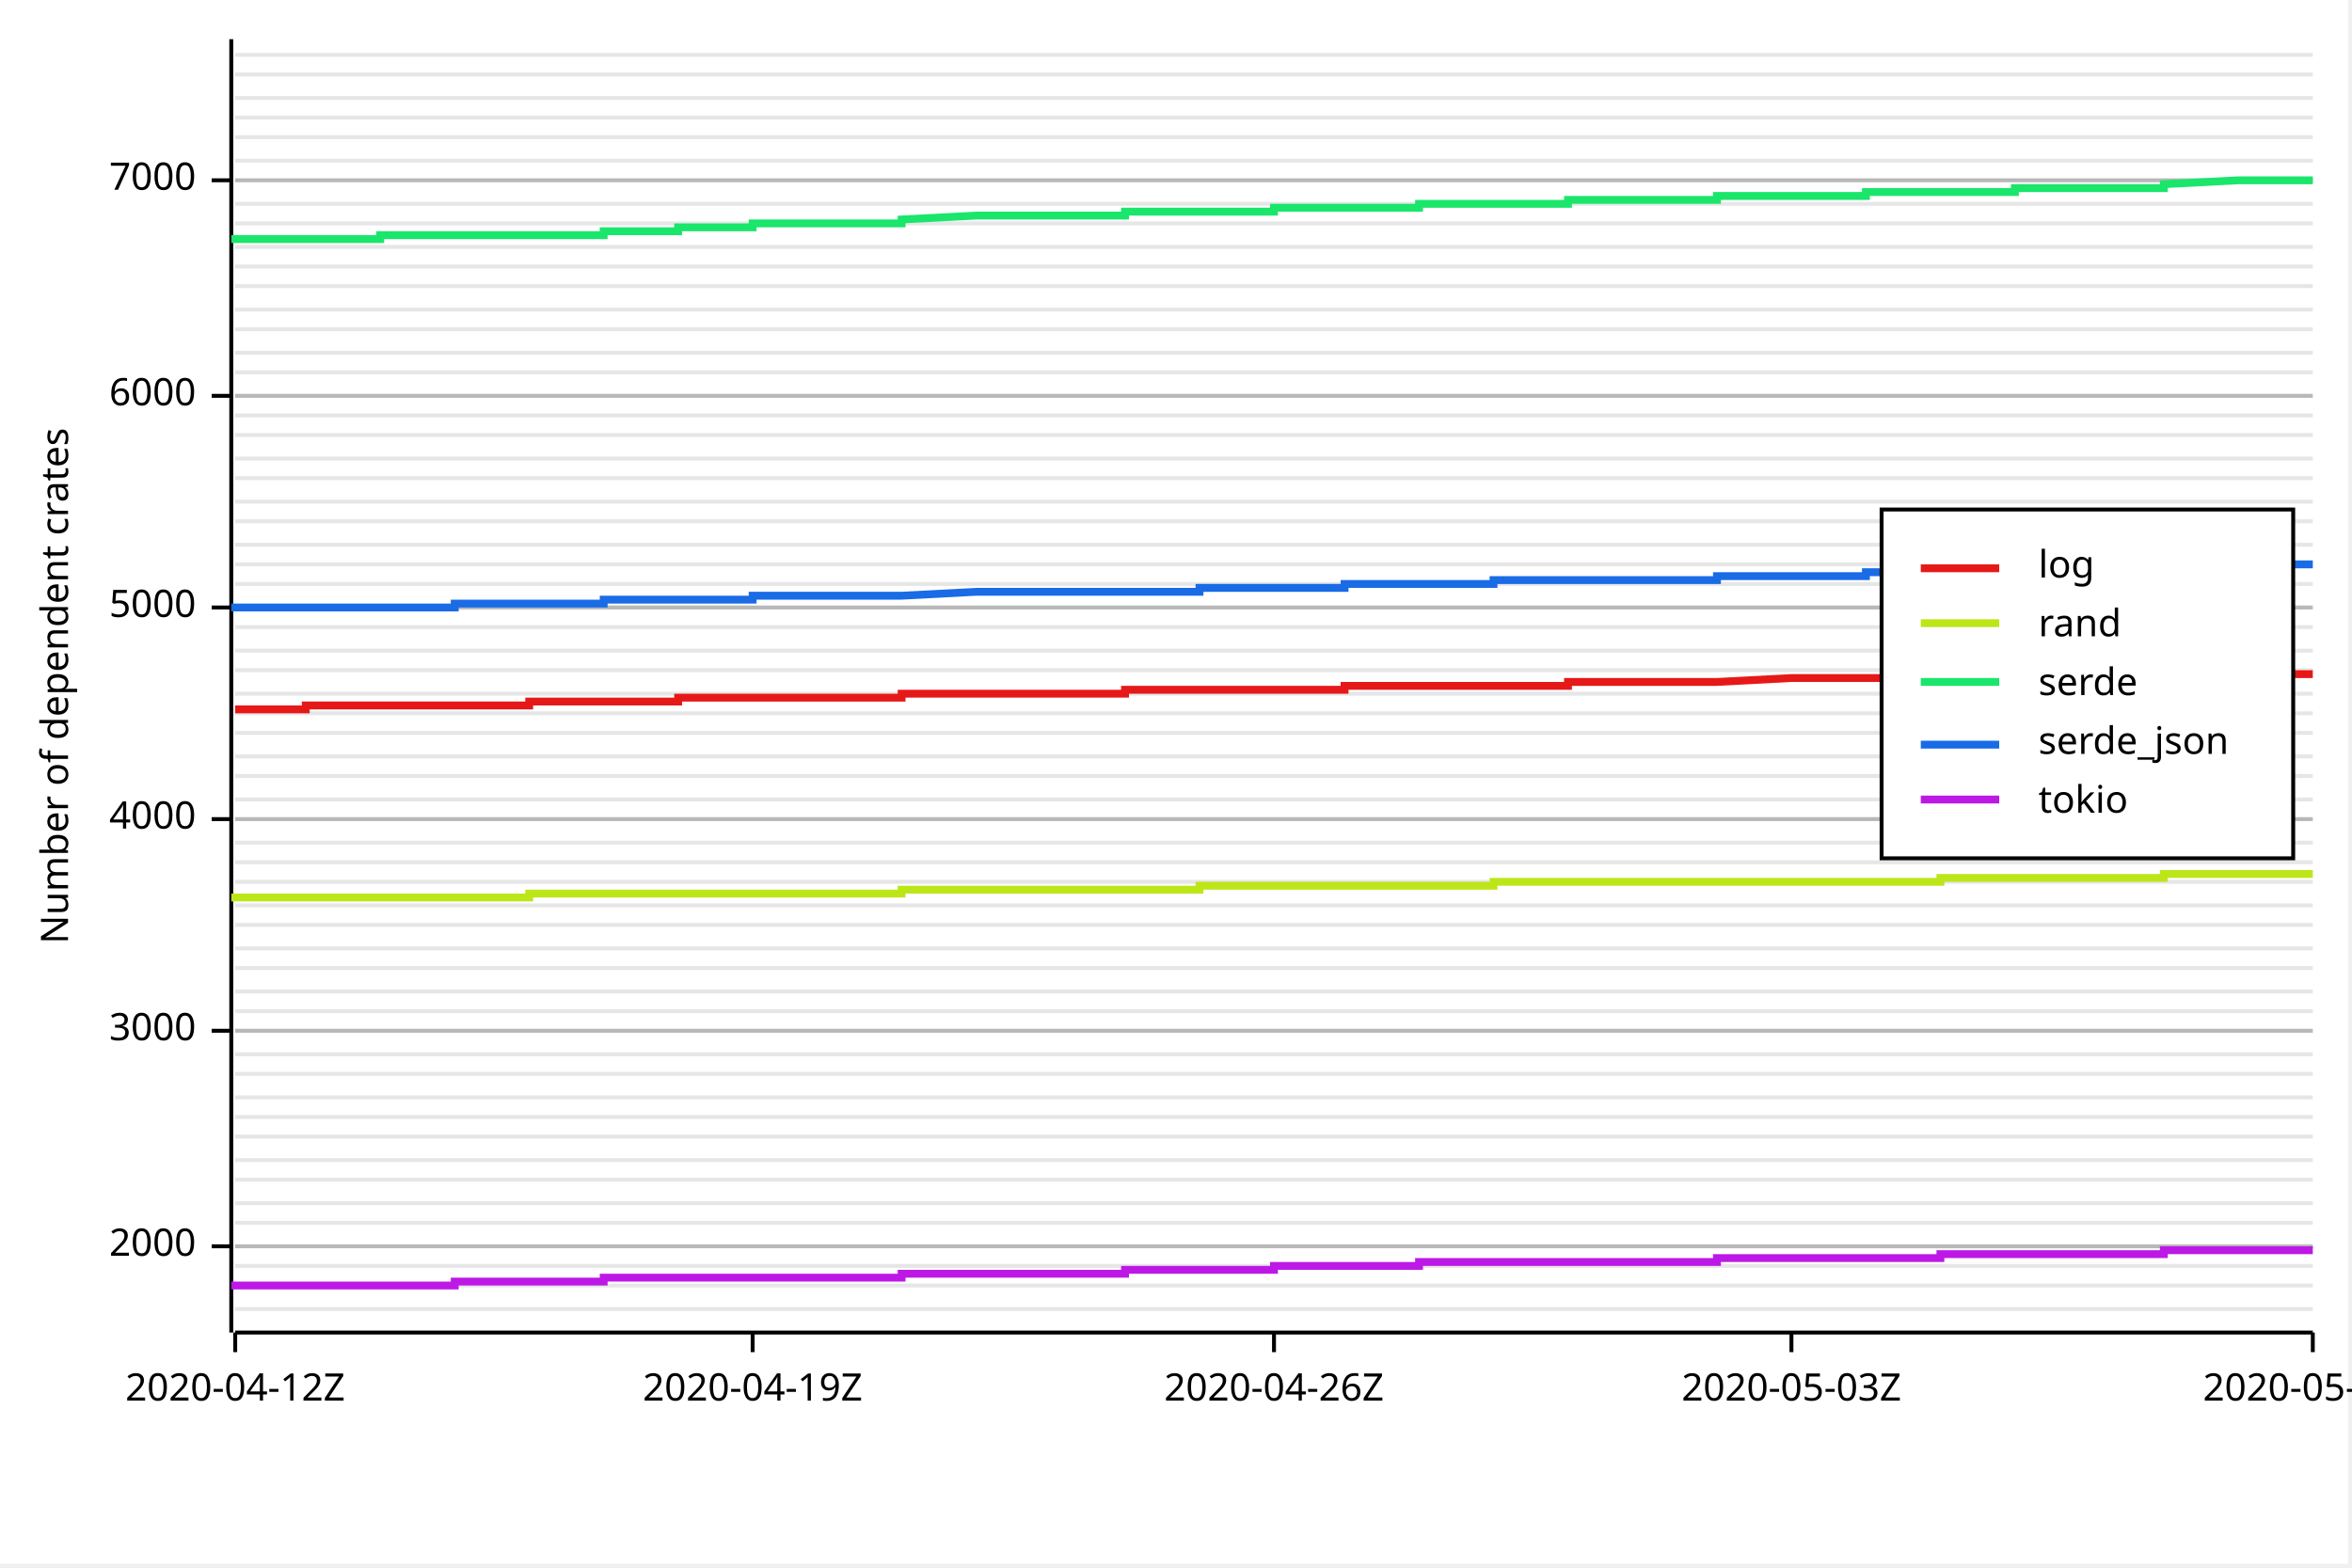
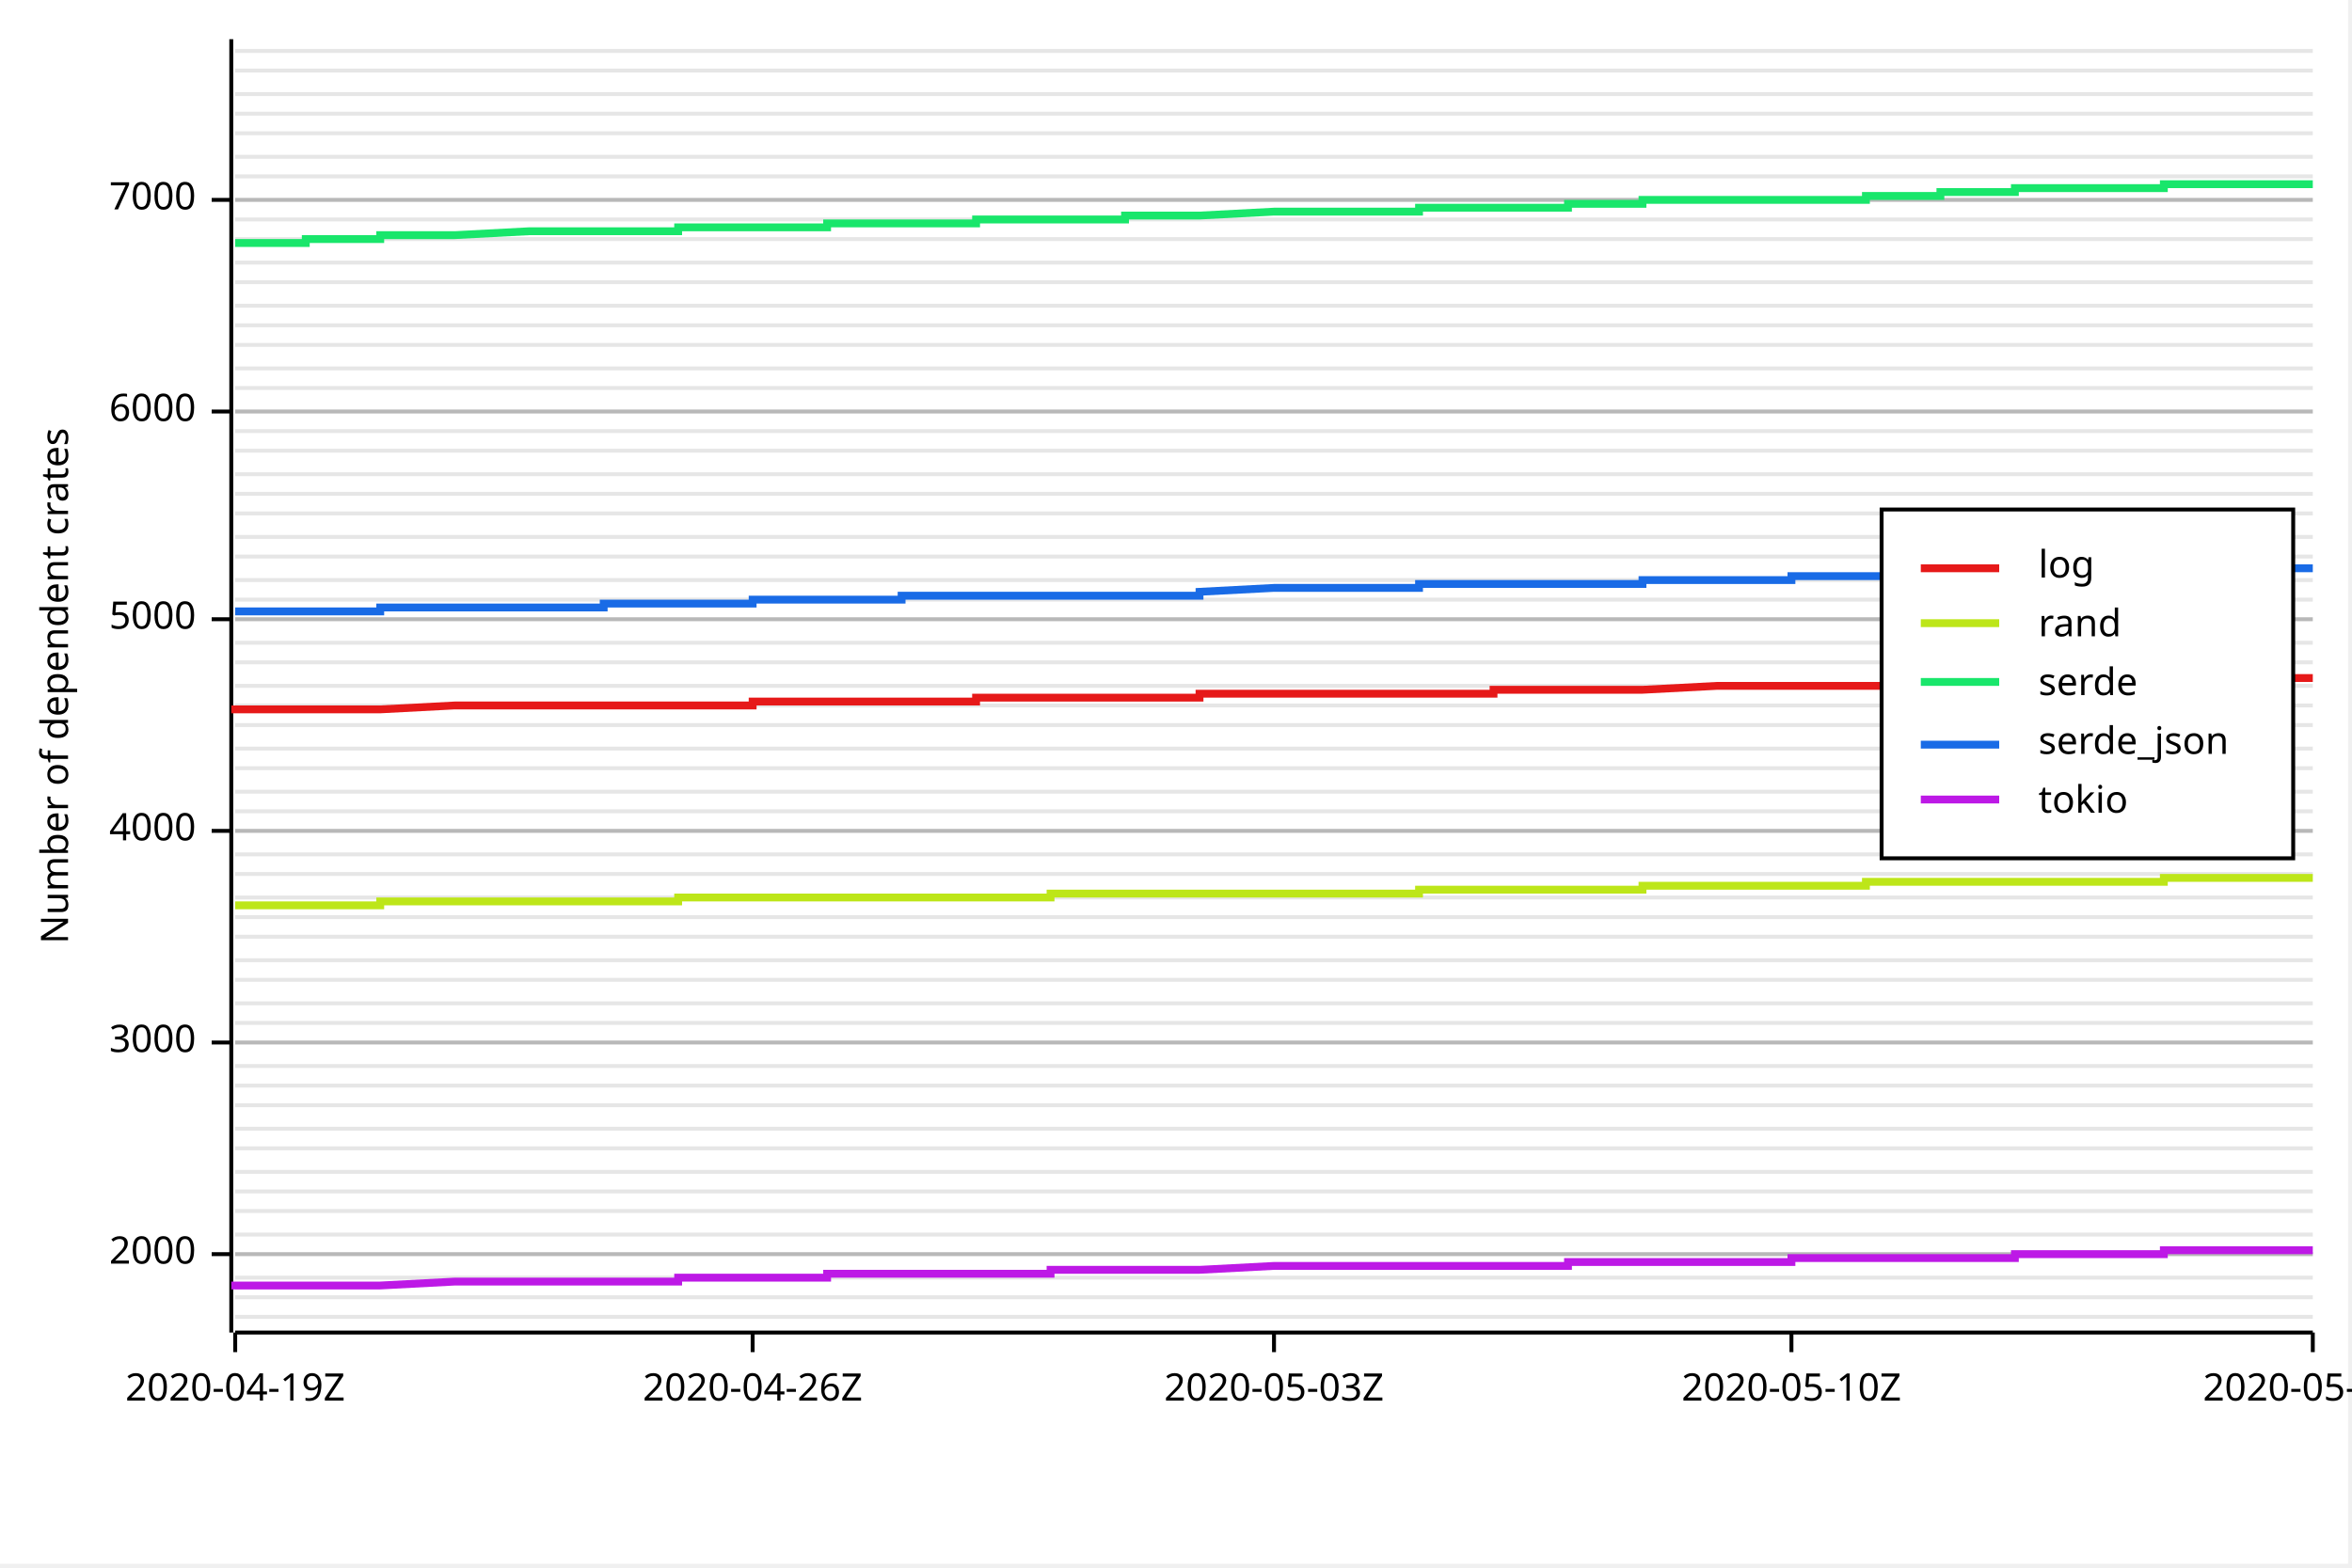
<svg xmlns="http://www.w3.org/2000/svg" width="600" height="400">
  <rect x="0" y="0" width="599" height="399" opacity="1" fill="#FFFFFF" stroke="none" />
-   <line opacity="0.1" stroke="#000000" stroke-width="1" x1="60" y1="334" x2="590" y2="334" />
-   <line opacity="0.1" stroke="#000000" stroke-width="1" x1="60" y1="328" x2="590" y2="328" />
-   <line opacity="0.1" stroke="#000000" stroke-width="1" x1="60" y1="323" x2="590" y2="323" />
-   <line opacity="0.1" stroke="#000000" stroke-width="1" x1="60" y1="318" x2="590" y2="318" />
-   <line opacity="0.1" stroke="#000000" stroke-width="1" x1="60" y1="312" x2="590" y2="312" />
-   <line opacity="0.1" stroke="#000000" stroke-width="1" x1="60" y1="307" x2="590" y2="307" />
-   <line opacity="0.1" stroke="#000000" stroke-width="1" x1="60" y1="301" x2="590" y2="301" />
-   <line opacity="0.1" stroke="#000000" stroke-width="1" x1="60" y1="296" x2="590" y2="296" />
-   <line opacity="0.1" stroke="#000000" stroke-width="1" x1="60" y1="290" x2="590" y2="290" />
-   <line opacity="0.1" stroke="#000000" stroke-width="1" x1="60" y1="285" x2="590" y2="285" />
-   <line opacity="0.1" stroke="#000000" stroke-width="1" x1="60" y1="280" x2="590" y2="280" />
-   <line opacity="0.1" stroke="#000000" stroke-width="1" x1="60" y1="274" x2="590" y2="274" />
-   <line opacity="0.1" stroke="#000000" stroke-width="1" x1="60" y1="269" x2="590" y2="269" />
-   <line opacity="0.1" stroke="#000000" stroke-width="1" x1="60" y1="263" x2="590" y2="263" />
-   <line opacity="0.1" stroke="#000000" stroke-width="1" x1="60" y1="258" x2="590" y2="258" />
-   <line opacity="0.1" stroke="#000000" stroke-width="1" x1="60" y1="253" x2="590" y2="253" />
-   <line opacity="0.1" stroke="#000000" stroke-width="1" x1="60" y1="247" x2="590" y2="247" />
-   <line opacity="0.1" stroke="#000000" stroke-width="1" x1="60" y1="242" x2="590" y2="242" />
-   <line opacity="0.1" stroke="#000000" stroke-width="1" x1="60" y1="236" x2="590" y2="236" />
-   <line opacity="0.1" stroke="#000000" stroke-width="1" x1="60" y1="231" x2="590" y2="231" />
-   <line opacity="0.1" stroke="#000000" stroke-width="1" x1="60" y1="225" x2="590" y2="225" />
-   <line opacity="0.1" stroke="#000000" stroke-width="1" x1="60" y1="220" x2="590" y2="220" />
-   <line opacity="0.1" stroke="#000000" stroke-width="1" x1="60" y1="215" x2="590" y2="215" />
-   <line opacity="0.1" stroke="#000000" stroke-width="1" x1="60" y1="209" x2="590" y2="209" />
-   <line opacity="0.1" stroke="#000000" stroke-width="1" x1="60" y1="204" x2="590" y2="204" />
-   <line opacity="0.1" stroke="#000000" stroke-width="1" x1="60" y1="198" x2="590" y2="198" />
-   <line opacity="0.1" stroke="#000000" stroke-width="1" x1="60" y1="193" x2="590" y2="193" />
-   <line opacity="0.1" stroke="#000000" stroke-width="1" x1="60" y1="187" x2="590" y2="187" />
-   <line opacity="0.1" stroke="#000000" stroke-width="1" x1="60" y1="182" x2="590" y2="182" />
-   <line opacity="0.1" stroke="#000000" stroke-width="1" x1="60" y1="177" x2="590" y2="177" />
-   <line opacity="0.1" stroke="#000000" stroke-width="1" x1="60" y1="171" x2="590" y2="171" />
-   <line opacity="0.1" stroke="#000000" stroke-width="1" x1="60" y1="166" x2="590" y2="166" />
-   <line opacity="0.1" stroke="#000000" stroke-width="1" x1="60" y1="160" x2="590" y2="160" />
-   <line opacity="0.1" stroke="#000000" stroke-width="1" x1="60" y1="155" x2="590" y2="155" />
-   <line opacity="0.1" stroke="#000000" stroke-width="1" x1="60" y1="149" x2="590" y2="149" />
-   <line opacity="0.1" stroke="#000000" stroke-width="1" x1="60" y1="144" x2="590" y2="144" />
-   <line opacity="0.1" stroke="#000000" stroke-width="1" x1="60" y1="139" x2="590" y2="139" />
-   <line opacity="0.1" stroke="#000000" stroke-width="1" x1="60" y1="133" x2="590" y2="133" />
-   <line opacity="0.1" stroke="#000000" stroke-width="1" x1="60" y1="128" x2="590" y2="128" />
-   <line opacity="0.1" stroke="#000000" stroke-width="1" x1="60" y1="122" x2="590" y2="122" />
-   <line opacity="0.1" stroke="#000000" stroke-width="1" x1="60" y1="117" x2="590" y2="117" />
-   <line opacity="0.1" stroke="#000000" stroke-width="1" x1="60" y1="111" x2="590" y2="111" />
-   <line opacity="0.1" stroke="#000000" stroke-width="1" x1="60" y1="106" x2="590" y2="106" />
-   <line opacity="0.1" stroke="#000000" stroke-width="1" x1="60" y1="101" x2="590" y2="101" />
-   <line opacity="0.1" stroke="#000000" stroke-width="1" x1="60" y1="95" x2="590" y2="95" />
-   <line opacity="0.1" stroke="#000000" stroke-width="1" x1="60" y1="90" x2="590" y2="90" />
-   <line opacity="0.1" stroke="#000000" stroke-width="1" x1="60" y1="84" x2="590" y2="84" />
-   <line opacity="0.1" stroke="#000000" stroke-width="1" x1="60" y1="79" x2="590" y2="79" />
-   <line opacity="0.1" stroke="#000000" stroke-width="1" x1="60" y1="73" x2="590" y2="73" />
-   <line opacity="0.1" stroke="#000000" stroke-width="1" x1="60" y1="68" x2="590" y2="68" />
-   <line opacity="0.1" stroke="#000000" stroke-width="1" x1="60" y1="63" x2="590" y2="63" />
-   <line opacity="0.1" stroke="#000000" stroke-width="1" x1="60" y1="57" x2="590" y2="57" />
-   <line opacity="0.1" stroke="#000000" stroke-width="1" x1="60" y1="52" x2="590" y2="52" />
-   <line opacity="0.1" stroke="#000000" stroke-width="1" x1="60" y1="46" x2="590" y2="46" />
-   <line opacity="0.1" stroke="#000000" stroke-width="1" x1="60" y1="41" x2="590" y2="41" />
-   <line opacity="0.1" stroke="#000000" stroke-width="1" x1="60" y1="35" x2="590" y2="35" />
-   <line opacity="0.1" stroke="#000000" stroke-width="1" x1="60" y1="30" x2="590" y2="30" />
-   <line opacity="0.1" stroke="#000000" stroke-width="1" x1="60" y1="25" x2="590" y2="25" />
-   <line opacity="0.1" stroke="#000000" stroke-width="1" x1="60" y1="19" x2="590" y2="19" />
-   <line opacity="0.1" stroke="#000000" stroke-width="1" x1="60" y1="14" x2="590" y2="14" />
+   <line opacity="0.1" stroke="#000000" stroke-width="1" x1="60" y1="336" x2="590" y2="336" />
+   <line opacity="0.1" stroke="#000000" stroke-width="1" x1="60" y1="331" x2="590" y2="331" />
+   <line opacity="0.1" stroke="#000000" stroke-width="1" x1="60" y1="326" x2="590" y2="326" />
+   <line opacity="0.1" stroke="#000000" stroke-width="1" x1="60" y1="320" x2="590" y2="320" />
+   <line opacity="0.1" stroke="#000000" stroke-width="1" x1="60" y1="315" x2="590" y2="315" />
+   <line opacity="0.1" stroke="#000000" stroke-width="1" x1="60" y1="309" x2="590" y2="309" />
+   <line opacity="0.1" stroke="#000000" stroke-width="1" x1="60" y1="304" x2="590" y2="304" />
+   <line opacity="0.1" stroke="#000000" stroke-width="1" x1="60" y1="299" x2="590" y2="299" />
+   <line opacity="0.1" stroke="#000000" stroke-width="1" x1="60" y1="293" x2="590" y2="293" />
+   <line opacity="0.1" stroke="#000000" stroke-width="1" x1="60" y1="288" x2="590" y2="288" />
+   <line opacity="0.1" stroke="#000000" stroke-width="1" x1="60" y1="282" x2="590" y2="282" />
+   <line opacity="0.1" stroke="#000000" stroke-width="1" x1="60" y1="277" x2="590" y2="277" />
+   <line opacity="0.1" stroke="#000000" stroke-width="1" x1="60" y1="272" x2="590" y2="272" />
+   <line opacity="0.1" stroke="#000000" stroke-width="1" x1="60" y1="266" x2="590" y2="266" />
+   <line opacity="0.1" stroke="#000000" stroke-width="1" x1="60" y1="261" x2="590" y2="261" />
+   <line opacity="0.1" stroke="#000000" stroke-width="1" x1="60" y1="256" x2="590" y2="256" />
+   <line opacity="0.1" stroke="#000000" stroke-width="1" x1="60" y1="250" x2="590" y2="250" />
+   <line opacity="0.1" stroke="#000000" stroke-width="1" x1="60" y1="245" x2="590" y2="245" />
+   <line opacity="0.1" stroke="#000000" stroke-width="1" x1="60" y1="239" x2="590" y2="239" />
+   <line opacity="0.1" stroke="#000000" stroke-width="1" x1="60" y1="234" x2="590" y2="234" />
+   <line opacity="0.1" stroke="#000000" stroke-width="1" x1="60" y1="229" x2="590" y2="229" />
+   <line opacity="0.1" stroke="#000000" stroke-width="1" x1="60" y1="223" x2="590" y2="223" />
+   <line opacity="0.1" stroke="#000000" stroke-width="1" x1="60" y1="218" x2="590" y2="218" />
+   <line opacity="0.1" stroke="#000000" stroke-width="1" x1="60" y1="212" x2="590" y2="212" />
+   <line opacity="0.1" stroke="#000000" stroke-width="1" x1="60" y1="207" x2="590" y2="207" />
+   <line opacity="0.1" stroke="#000000" stroke-width="1" x1="60" y1="202" x2="590" y2="202" />
+   <line opacity="0.1" stroke="#000000" stroke-width="1" x1="60" y1="196" x2="590" y2="196" />
+   <line opacity="0.1" stroke="#000000" stroke-width="1" x1="60" y1="191" x2="590" y2="191" />
+   <line opacity="0.1" stroke="#000000" stroke-width="1" x1="60" y1="185" x2="590" y2="185" />
+   <line opacity="0.1" stroke="#000000" stroke-width="1" x1="60" y1="180" x2="590" y2="180" />
+   <line opacity="0.1" stroke="#000000" stroke-width="1" x1="60" y1="175" x2="590" y2="175" />
+   <line opacity="0.1" stroke="#000000" stroke-width="1" x1="60" y1="169" x2="590" y2="169" />
+   <line opacity="0.1" stroke="#000000" stroke-width="1" x1="60" y1="164" x2="590" y2="164" />
+   <line opacity="0.1" stroke="#000000" stroke-width="1" x1="60" y1="158" x2="590" y2="158" />
+   <line opacity="0.1" stroke="#000000" stroke-width="1" x1="60" y1="153" x2="590" y2="153" />
+   <line opacity="0.1" stroke="#000000" stroke-width="1" x1="60" y1="148" x2="590" y2="148" />
+   <line opacity="0.1" stroke="#000000" stroke-width="1" x1="60" y1="142" x2="590" y2="142" />
+   <line opacity="0.1" stroke="#000000" stroke-width="1" x1="60" y1="137" x2="590" y2="137" />
+   <line opacity="0.1" stroke="#000000" stroke-width="1" x1="60" y1="131" x2="590" y2="131" />
+   <line opacity="0.1" stroke="#000000" stroke-width="1" x1="60" y1="126" x2="590" y2="126" />
+   <line opacity="0.1" stroke="#000000" stroke-width="1" x1="60" y1="121" x2="590" y2="121" />
+   <line opacity="0.1" stroke="#000000" stroke-width="1" x1="60" y1="115" x2="590" y2="115" />
+   <line opacity="0.1" stroke="#000000" stroke-width="1" x1="60" y1="110" x2="590" y2="110" />
+   <line opacity="0.1" stroke="#000000" stroke-width="1" x1="60" y1="105" x2="590" y2="105" />
+   <line opacity="0.1" stroke="#000000" stroke-width="1" x1="60" y1="99" x2="590" y2="99" />
+   <line opacity="0.1" stroke="#000000" stroke-width="1" x1="60" y1="94" x2="590" y2="94" />
+   <line opacity="0.1" stroke="#000000" stroke-width="1" x1="60" y1="88" x2="590" y2="88" />
+   <line opacity="0.1" stroke="#000000" stroke-width="1" x1="60" y1="83" x2="590" y2="83" />
+   <line opacity="0.1" stroke="#000000" stroke-width="1" x1="60" y1="78" x2="590" y2="78" />
+   <line opacity="0.1" stroke="#000000" stroke-width="1" x1="60" y1="72" x2="590" y2="72" />
+   <line opacity="0.1" stroke="#000000" stroke-width="1" x1="60" y1="67" x2="590" y2="67" />
+   <line opacity="0.1" stroke="#000000" stroke-width="1" x1="60" y1="61" x2="590" y2="61" />
+   <line opacity="0.1" stroke="#000000" stroke-width="1" x1="60" y1="56" x2="590" y2="56" />
+   <line opacity="0.1" stroke="#000000" stroke-width="1" x1="60" y1="51" x2="590" y2="51" />
+   <line opacity="0.1" stroke="#000000" stroke-width="1" x1="60" y1="45" x2="590" y2="45" />
+   <line opacity="0.1" stroke="#000000" stroke-width="1" x1="60" y1="40" x2="590" y2="40" />
+   <line opacity="0.1" stroke="#000000" stroke-width="1" x1="60" y1="34" x2="590" y2="34" />
+   <line opacity="0.1" stroke="#000000" stroke-width="1" x1="60" y1="29" x2="590" y2="29" />
+   <line opacity="0.1" stroke="#000000" stroke-width="1" x1="60" y1="24" x2="590" y2="24" />
+   <line opacity="0.1" stroke="#000000" stroke-width="1" x1="60" y1="18" x2="590" y2="18" />
+   <line opacity="0.1" stroke="#000000" stroke-width="1" x1="60" y1="13" x2="590" y2="13" />
  <text x="10" y="175" dy="0.76em" text-anchor="middle" font-family="sans-serif" font-size="9.677" opacity="1" fill="#000000" transform="rotate(270, 10, 175)">
Number of dependent crates
</text>
-   <line opacity="0.2" stroke="#000000" stroke-width="1" x1="60" y1="318" x2="590" y2="318" />
-   <line opacity="0.2" stroke="#000000" stroke-width="1" x1="60" y1="263" x2="590" y2="263" />
-   <line opacity="0.2" stroke="#000000" stroke-width="1" x1="60" y1="209" x2="590" y2="209" />
-   <line opacity="0.2" stroke="#000000" stroke-width="1" x1="60" y1="155" x2="590" y2="155" />
-   <line opacity="0.2" stroke="#000000" stroke-width="1" x1="60" y1="101" x2="590" y2="101" />
-   <line opacity="0.2" stroke="#000000" stroke-width="1" x1="60" y1="46" x2="590" y2="46" />
+   <line opacity="0.2" stroke="#000000" stroke-width="1" x1="60" y1="320" x2="590" y2="320" />
+   <line opacity="0.2" stroke="#000000" stroke-width="1" x1="60" y1="266" x2="590" y2="266" />
+   <line opacity="0.2" stroke="#000000" stroke-width="1" x1="60" y1="212" x2="590" y2="212" />
+   <line opacity="0.2" stroke="#000000" stroke-width="1" x1="60" y1="158" x2="590" y2="158" />
+   <line opacity="0.2" stroke="#000000" stroke-width="1" x1="60" y1="105" x2="590" y2="105" />
+   <line opacity="0.2" stroke="#000000" stroke-width="1" x1="60" y1="51" x2="590" y2="51" />
  <polyline fill="none" opacity="1" stroke="#000000" stroke-width="1" points="59,10 59,340 " />
-   <text x="50" y="318" dy="0.5ex" text-anchor="end" font-family="sans-serif" font-size="9.677" opacity="1" fill="#000000">
+   <text x="50" y="320" dy="0.5ex" text-anchor="end" font-family="sans-serif" font-size="9.677" opacity="1" fill="#000000">
2000
</text>
-   <polyline fill="none" opacity="1" stroke="#000000" stroke-width="1" points="54,318 59,318 " />
-   <text x="50" y="263" dy="0.5ex" text-anchor="end" font-family="sans-serif" font-size="9.677" opacity="1" fill="#000000">
+   <polyline fill="none" opacity="1" stroke="#000000" stroke-width="1" points="54,320 59,320 " />
+   <text x="50" y="266" dy="0.5ex" text-anchor="end" font-family="sans-serif" font-size="9.677" opacity="1" fill="#000000">
3000
</text>
-   <polyline fill="none" opacity="1" stroke="#000000" stroke-width="1" points="54,263 59,263 " />
-   <text x="50" y="209" dy="0.5ex" text-anchor="end" font-family="sans-serif" font-size="9.677" opacity="1" fill="#000000">
+   <polyline fill="none" opacity="1" stroke="#000000" stroke-width="1" points="54,266 59,266 " />
+   <text x="50" y="212" dy="0.5ex" text-anchor="end" font-family="sans-serif" font-size="9.677" opacity="1" fill="#000000">
4000
</text>
-   <polyline fill="none" opacity="1" stroke="#000000" stroke-width="1" points="54,209 59,209 " />
-   <text x="50" y="155" dy="0.5ex" text-anchor="end" font-family="sans-serif" font-size="9.677" opacity="1" fill="#000000">
+   <polyline fill="none" opacity="1" stroke="#000000" stroke-width="1" points="54,212 59,212 " />
+   <text x="50" y="158" dy="0.5ex" text-anchor="end" font-family="sans-serif" font-size="9.677" opacity="1" fill="#000000">
5000
</text>
-   <polyline fill="none" opacity="1" stroke="#000000" stroke-width="1" points="54,155 59,155 " />
-   <text x="50" y="101" dy="0.5ex" text-anchor="end" font-family="sans-serif" font-size="9.677" opacity="1" fill="#000000">
+   <polyline fill="none" opacity="1" stroke="#000000" stroke-width="1" points="54,158 59,158 " />
+   <text x="50" y="105" dy="0.5ex" text-anchor="end" font-family="sans-serif" font-size="9.677" opacity="1" fill="#000000">
6000
</text>
-   <polyline fill="none" opacity="1" stroke="#000000" stroke-width="1" points="54,101 59,101 " />
-   <text x="50" y="46" dy="0.5ex" text-anchor="end" font-family="sans-serif" font-size="9.677" opacity="1" fill="#000000">
+   <polyline fill="none" opacity="1" stroke="#000000" stroke-width="1" points="54,105 59,105 " />
+   <text x="50" y="51" dy="0.5ex" text-anchor="end" font-family="sans-serif" font-size="9.677" opacity="1" fill="#000000">
7000
</text>
-   <polyline fill="none" opacity="1" stroke="#000000" stroke-width="1" points="54,46 59,46 " />
+   <polyline fill="none" opacity="1" stroke="#000000" stroke-width="1" points="54,51 59,51 " />
  <polyline fill="none" opacity="1" stroke="#000000" stroke-width="1" points="60,340 590,340 " />
  <text x="60" y="350" dy="0.76em" text-anchor="middle" font-family="sans-serif" font-size="9.677" opacity="1" fill="#000000">
- 2020-04-12Z
+ 2020-04-19Z
</text>
  <polyline fill="none" opacity="1" stroke="#000000" stroke-width="1" points="60,340 60,345 " />
  <text x="192" y="350" dy="0.76em" text-anchor="middle" font-family="sans-serif" font-size="9.677" opacity="1" fill="#000000">
- 2020-04-19Z
+ 2020-04-26Z
</text>
  <polyline fill="none" opacity="1" stroke="#000000" stroke-width="1" points="192,340 192,345 " />
  <text x="325" y="350" dy="0.76em" text-anchor="middle" font-family="sans-serif" font-size="9.677" opacity="1" fill="#000000">
- 2020-04-26Z
+ 2020-05-03Z
</text>
  <polyline fill="none" opacity="1" stroke="#000000" stroke-width="1" points="325,340 325,345 " />
  <text x="457" y="350" dy="0.76em" text-anchor="middle" font-family="sans-serif" font-size="9.677" opacity="1" fill="#000000">
- 2020-05-03Z
+ 2020-05-10Z
</text>
  <polyline fill="none" opacity="1" stroke="#000000" stroke-width="1" points="457,340 457,345 " />
  <text x="590" y="350" dy="0.76em" text-anchor="middle" font-family="sans-serif" font-size="9.677" opacity="1" fill="#000000">
- 2020-05-10Z
+ 2020-05-17Z
</text>
  <polyline fill="none" opacity="1" stroke="#000000" stroke-width="1" points="590,340 590,345 " />
-   <polyline fill="none" opacity="1" stroke="#E61919" stroke-width="2" points="60,181 60,181 78,181 78,180 97,180 97,180 116,180 116,180 135,180 135,179 154,179 154,179 173,179 173,178 192,178 192,178 211,178 211,178 230,178 230,177 249,177 268,177 287,177 287,176 306,176 306,176 325,176 325,176 343,176 343,175 362,175 362,175 381,175 381,175 400,175 400,174 419,174 419,174 438,174 438,174 457,173 476,173 476,173 495,173 495,173 514,173 514,173 533,173 533,173 552,173 552,172 571,172 590,172 " />
-   <polyline fill="none" opacity="1" stroke="#BDE619" stroke-width="2" points="60,230 60,229 78,229 78,229 97,229 97,229 116,229 116,229 135,229 135,228 154,228 154,228 173,228 173,228 192,228 192,228 211,228 211,228 230,228 230,227 249,227 268,227 287,227 287,227 306,227 306,226 325,226 325,226 343,226 343,226 362,226 362,226 381,226 381,225 400,225 400,225 419,225 419,225 438,225 438,225 457,225 476,225 476,225 495,225 495,224 514,224 514,224 533,224 533,224 552,224 552,223 571,223 590,223 " />
-   <polyline fill="none" opacity="1" stroke="#19E66B" stroke-width="2" points="60,62 60,61 78,61 78,61 97,61 97,60 116,60 116,60 135,60 135,60 154,60 154,59 173,59 173,58 192,58 192,57 211,57 211,57 230,57 230,56 249,55 268,55 287,55 287,54 306,54 306,54 325,54 325,53 343,53 343,53 362,53 362,52 381,52 381,52 400,52 400,51 419,51 419,51 438,51 438,50 457,50 476,50 476,49 495,49 495,49 514,49 514,48 533,48 533,48 552,48 552,47 571,46 590,46 " />
-   <polyline fill="none" opacity="1" stroke="#196BE6" stroke-width="2" points="60,156 60,155 78,155 78,155 97,155 97,155 116,155 116,154 135,154 135,154 154,154 154,153 173,153 173,153 192,153 192,152 211,152 211,152 230,152 230,152 249,151 268,151 287,151 287,151 306,151 306,150 325,150 325,150 343,150 343,149 362,149 362,149 381,149 381,148 400,148 400,148 419,148 419,148 438,148 438,147 457,147 476,147 476,146 495,146 495,146 514,146 514,145 533,145 533,145 552,145 552,144 571,144 590,144 " />
-   <polyline fill="none" opacity="1" stroke="#BD19E6" stroke-width="2" points="60,329 60,328 78,328 78,328 97,328 97,328 116,328 116,327 135,327 135,327 154,327 154,326 173,326 173,326 192,326 192,326 211,326 211,326 230,326 230,325 249,325 268,325 287,325 287,324 306,324 306,324 325,324 325,323 343,323 343,323 362,323 362,322 381,322 381,322 400,322 400,322 419,322 419,322 438,322 438,321 457,321 476,321 476,321 495,321 495,320 514,320 514,320 533,320 533,320 552,320 552,319 571,319 590,319 " />
+   <polyline fill="none" opacity="1" stroke="#E61919" stroke-width="2" points="60,182 60,181 78,181 78,181 97,181 97,181 116,180 135,180 154,180 154,180 173,180 173,180 192,180 192,179 211,179 211,179 230,179 230,179 249,179 249,178 268,178 268,178 287,178 287,178 306,178 306,177 325,177 343,177 343,177 362,177 362,177 381,177 381,176 400,176 400,176 419,176 419,176 438,175 457,175 457,175 476,175 476,175 495,175 495,174 514,174 514,174 533,174 533,174 552,174 552,173 571,173 571,173 590,173 " />
+   <polyline fill="none" opacity="1" stroke="#BDE619" stroke-width="2" points="60,231 60,231 78,231 78,231 97,231 97,230 116,230 135,230 154,230 154,230 173,230 173,229 192,229 192,229 211,229 211,229 230,229 230,229 249,229 249,229 268,229 268,228 287,228 287,228 306,228 306,228 325,228 343,228 343,228 362,228 362,227 381,227 381,227 400,227 400,227 419,227 419,226 438,226 457,226 457,226 476,226 476,225 495,225 495,225 514,225 514,225 533,225 533,225 552,225 552,224 571,224 571,224 590,224 " />
+   <polyline fill="none" opacity="1" stroke="#19E66B" stroke-width="2" points="60,62 60,62 78,62 78,61 97,61 97,60 116,60 135,59 154,59 154,59 173,59 173,58 192,58 192,58 211,58 211,57 230,57 230,57 249,57 249,56 268,56 268,56 287,56 287,55 306,55 306,55 325,54 343,54 343,54 362,54 362,53 381,53 381,53 400,53 400,52 419,52 419,51 438,51 457,51 457,51 476,51 476,50 495,50 495,49 514,49 514,48 533,48 533,48 552,48 552,47 571,47 571,47 590,47 " />
+   <polyline fill="none" opacity="1" stroke="#196BE6" stroke-width="2" points="60,156 60,156 78,156 78,156 97,156 97,155 116,155 135,155 154,155 154,154 173,154 173,154 192,154 192,153 211,153 211,153 230,153 230,152 249,152 249,152 268,152 268,152 287,152 287,152 306,152 306,151 325,150 343,150 343,150 362,150 362,149 381,149 381,149 400,149 400,149 419,149 419,148 438,148 457,148 457,147 476,147 476,147 495,147 495,147 514,147 514,146 533,146 533,146 552,146 552,146 571,146 571,145 590,145 " />
+   <polyline fill="none" opacity="1" stroke="#BD19E6" stroke-width="2" points="60,329 60,328 78,328 78,328 97,328 97,328 116,327 135,327 154,327 154,327 173,327 173,326 192,326 192,326 211,326 211,325 230,325 230,325 249,325 249,325 268,325 268,324 287,324 287,324 306,324 306,324 325,323 343,323 343,323 362,323 362,323 381,323 381,323 400,323 400,322 419,322 419,322 438,322 457,322 457,321 476,321 476,321 495,321 495,321 514,321 514,320 533,320 533,320 552,320 552,319 571,319 571,319 590,319 " />
  <rect x="480" y="130" width="105" height="89" opacity="1" fill="#FFFFFF" stroke="none" />
  <rect x="480" y="130" width="105" height="89" opacity="1" fill="none" stroke="#000000" />
  <text x="520" y="140" dy="0.76em" text-anchor="start" font-family="sans-serif" font-size="9.677" opacity="1" fill="#000000">
log
</text>
  <text x="520" y="155" dy="0.76em" text-anchor="start" font-family="sans-serif" font-size="9.677" opacity="1" fill="#000000">
rand
</text>
  <text x="520" y="170" dy="0.76em" text-anchor="start" font-family="sans-serif" font-size="9.677" opacity="1" fill="#000000">
serde
</text>
  <text x="520" y="185" dy="0.76em" text-anchor="start" font-family="sans-serif" font-size="9.677" opacity="1" fill="#000000">
serde_json
</text>
  <text x="520" y="200" dy="0.76em" text-anchor="start" font-family="sans-serif" font-size="9.677" opacity="1" fill="#000000">
tokio
</text>
  <polyline fill="none" opacity="1" stroke="#E61919" stroke-width="2" points="490,145 510,145 " />
  <polyline fill="none" opacity="1" stroke="#BDE619" stroke-width="2" points="490,159 510,159 " />
  <polyline fill="none" opacity="1" stroke="#19E66B" stroke-width="2" points="490,174 510,174 " />
  <polyline fill="none" opacity="1" stroke="#196BE6" stroke-width="2" points="490,190 510,190 " />
  <polyline fill="none" opacity="1" stroke="#BD19E6" stroke-width="2" points="490,204 510,204 " />
</svg>
